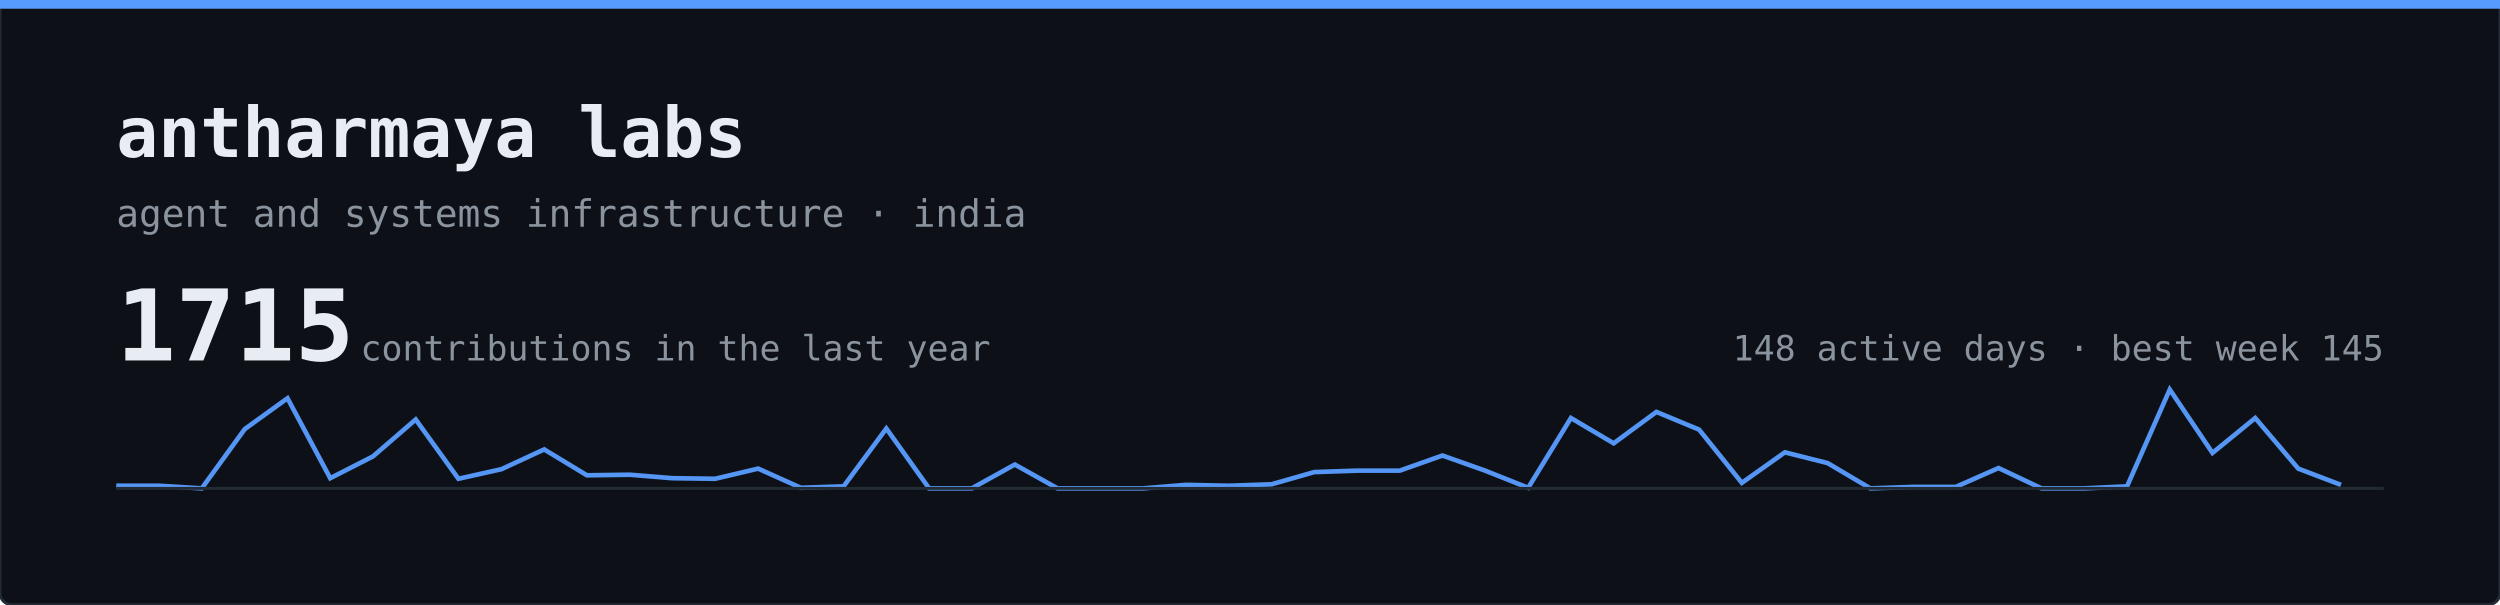
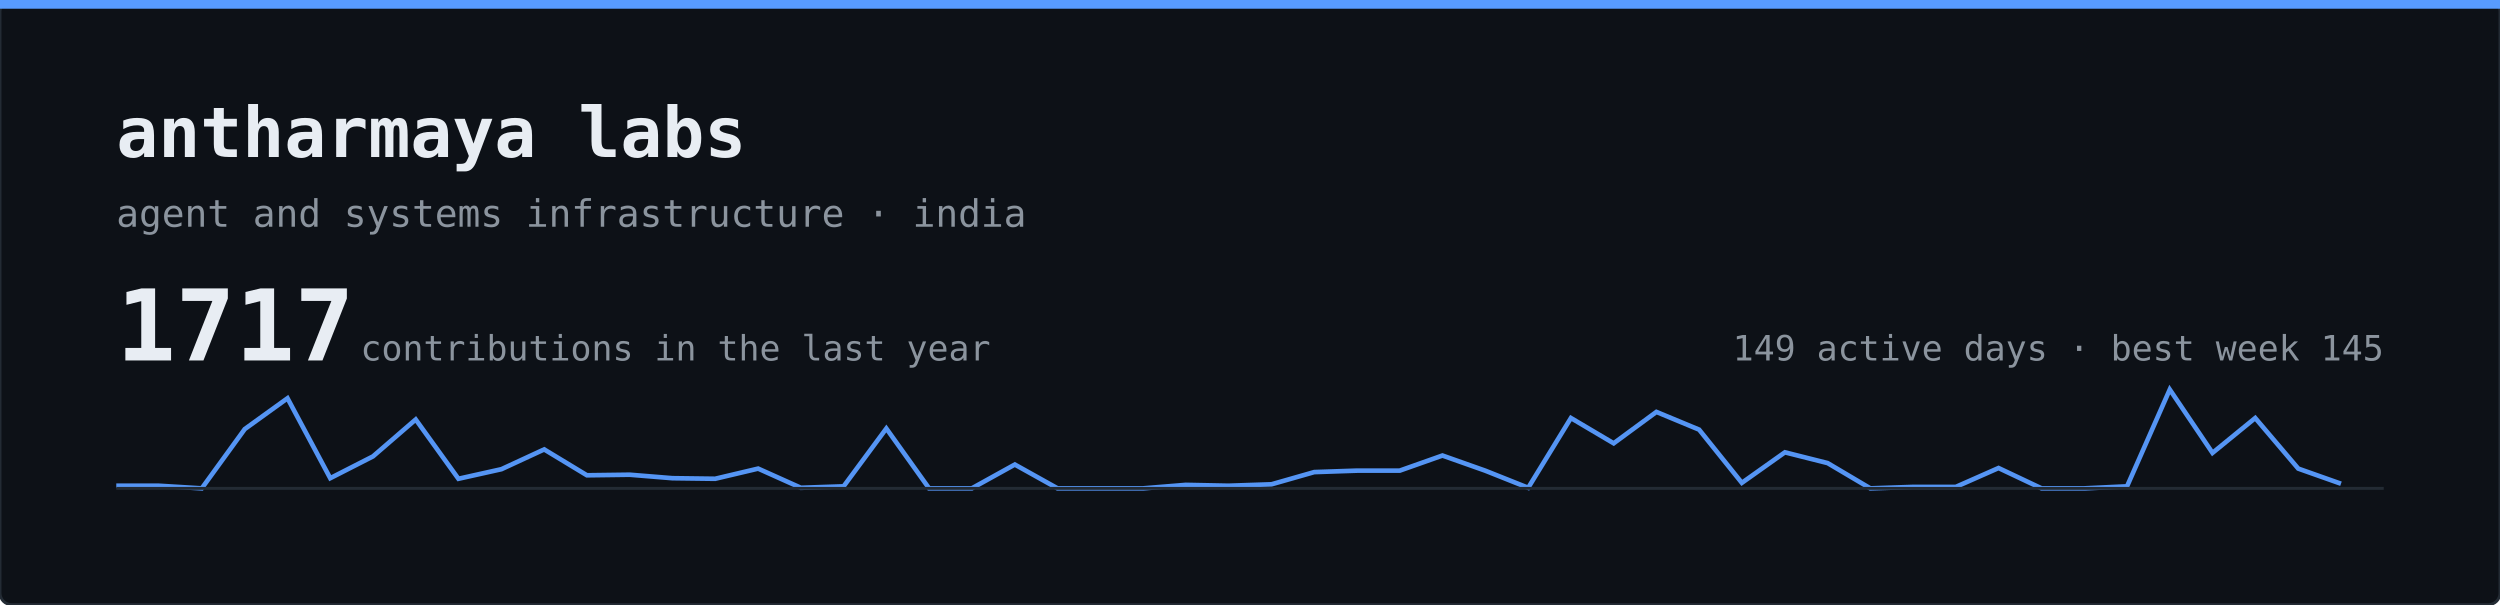
- <svg xmlns="http://www.w3.org/2000/svg" width="860" height="208" viewBox="0 0 860 208" role="img" aria-label="antharmaya labs. 1715 contributions in the last year.">
+ <svg xmlns="http://www.w3.org/2000/svg" width="860" height="208" viewBox="0 0 860 208" role="img" aria-label="antharmaya labs. 1717 contributions in the last year.">
  <rect width="860" height="208" rx="4" fill="#0d1117" stroke="#232b34" stroke-width="1" />
  <rect width="860" height="3" fill="#589bff" />
  <text x="40" y="54" font-family="ui-monospace,SFMono-Regular,'SF Mono','JetBrains Mono',Menlo,Consolas,'DejaVu Sans Mono',monospace" font-size="24" font-weight="700" fill="#e8edf3">antharmaya labs</text>
  <text x="40" y="78" font-family="ui-monospace,SFMono-Regular,'SF Mono','JetBrains Mono',Menlo,Consolas,'DejaVu Sans Mono',monospace" font-size="13" fill="#8b949e">agent and systems infrastructure · india</text>
-   <text x="40" y="124" font-family="ui-monospace,SFMono-Regular,'SF Mono','JetBrains Mono',Menlo,Consolas,'DejaVu Sans Mono',monospace" font-size="34" font-weight="700" fill="#e8edf3">1715</text>
+   <text x="40" y="124" font-family="ui-monospace,SFMono-Regular,'SF Mono','JetBrains Mono',Menlo,Consolas,'DejaVu Sans Mono',monospace" font-size="34" font-weight="700" fill="#e8edf3">1717</text>
  <text x="124" y="124" font-family="ui-monospace,SFMono-Regular,'SF Mono','JetBrains Mono',Menlo,Consolas,'DejaVu Sans Mono',monospace" font-size="12" fill="#8b949e">contributions in the last year</text>
-   <text x="820" y="124" font-family="ui-monospace,SFMono-Regular,'SF Mono','JetBrains Mono',Menlo,Consolas,'DejaVu Sans Mono',monospace" font-size="12" fill="#8b949e" text-anchor="end">148 active days  ·  best week 145</text>
-   <polyline points="40.0,167.1 54.7,167.1 69.4,168.0 84.2,147.6 98.9,137.0 113.6,164.5 128.3,157.0 143.0,144.3 157.7,164.7 172.5,161.4 187.2,154.6 201.9,163.5 216.6,163.3 231.3,164.5 246.0,164.7 260.8,161.2 275.5,167.8 290.2,167.3 304.9,147.4 319.6,168.0 334.3,168.0 349.1,159.8 363.8,168.0 378.5,168.0 393.2,168.0 407.9,166.8 422.6,167.1 437.4,166.6 452.1,162.4 466.8,161.9 481.5,161.9 496.2,156.7 510.9,161.9 525.7,167.8 540.4,143.8 555.1,152.5 569.8,141.7 584.5,147.8 599.2,166.1 614.0,155.6 628.7,159.3 643.4,168.0 658.1,167.5 672.8,167.5 687.5,161.0 702.3,168.0 717.0,168.0 731.7,167.3 746.4,134.0 761.1,155.8 775.8,143.8 790.6,161.2 805.3,166.8" fill="none" stroke="#589bff" stroke-width="1.6" opacity="0.95" />
+   <text x="820" y="124" font-family="ui-monospace,SFMono-Regular,'SF Mono','JetBrains Mono',Menlo,Consolas,'DejaVu Sans Mono',monospace" font-size="12" fill="#8b949e" text-anchor="end">149 active days  ·  best week 145</text>
+   <polyline points="40.0,167.1 54.7,167.1 69.4,168.0 84.2,147.6 98.9,137.0 113.6,164.5 128.3,157.0 143.0,144.3 157.7,164.7 172.5,161.4 187.2,154.6 201.9,163.5 216.6,163.3 231.3,164.5 246.0,164.7 260.8,161.2 275.5,167.8 290.2,167.3 304.9,147.4 319.6,168.0 334.3,168.0 349.1,159.8 363.8,168.0 378.5,168.0 393.2,168.0 407.9,166.8 422.6,167.1 437.4,166.6 452.1,162.4 466.8,161.9 481.5,161.9 496.2,156.7 510.9,161.9 525.7,167.8 540.4,143.8 555.1,152.5 569.8,141.7 584.5,147.8 599.2,166.1 614.0,155.6 628.7,159.3 643.4,168.0 658.1,167.5 672.8,167.5 687.5,161.0 702.3,168.0 717.0,168.0 731.7,167.3 746.4,134.0 761.1,155.8 775.8,143.8 790.6,161.2 805.3,166.4" fill="none" stroke="#589bff" stroke-width="1.6" opacity="0.95" />
  <line x1="40" y1="168" x2="820" y2="168" stroke="#232b34" stroke-width="1" />
</svg>
